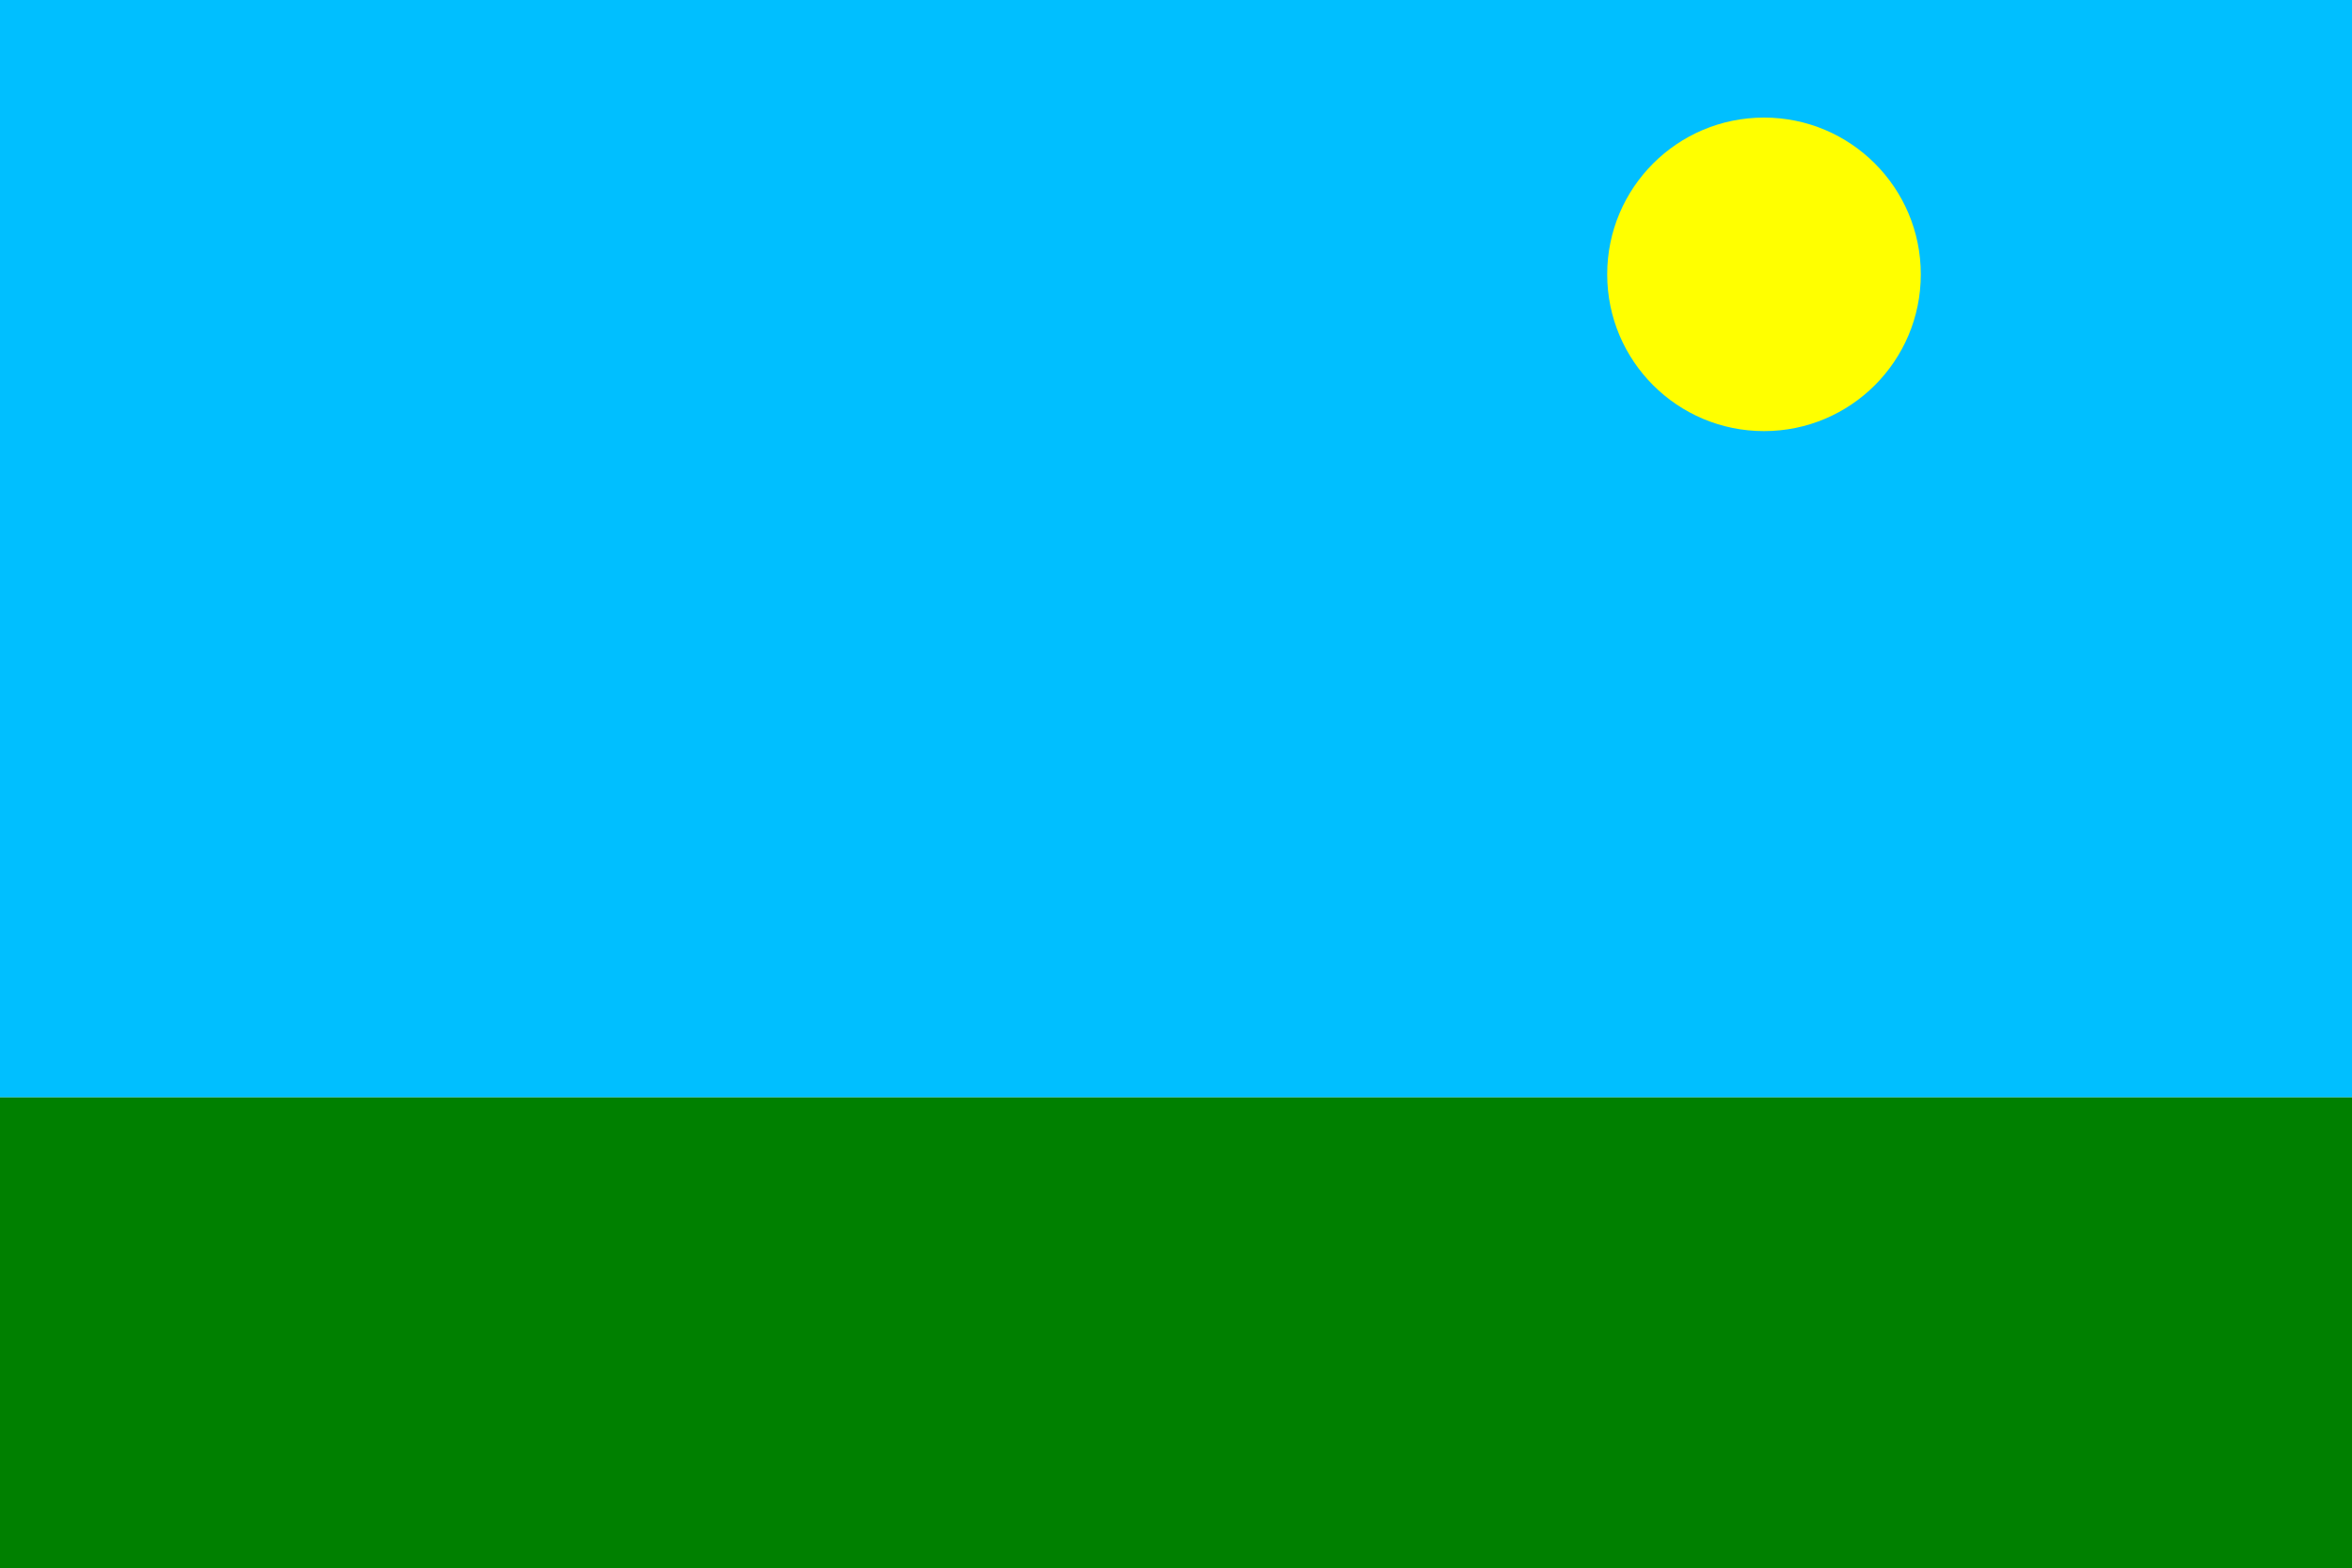
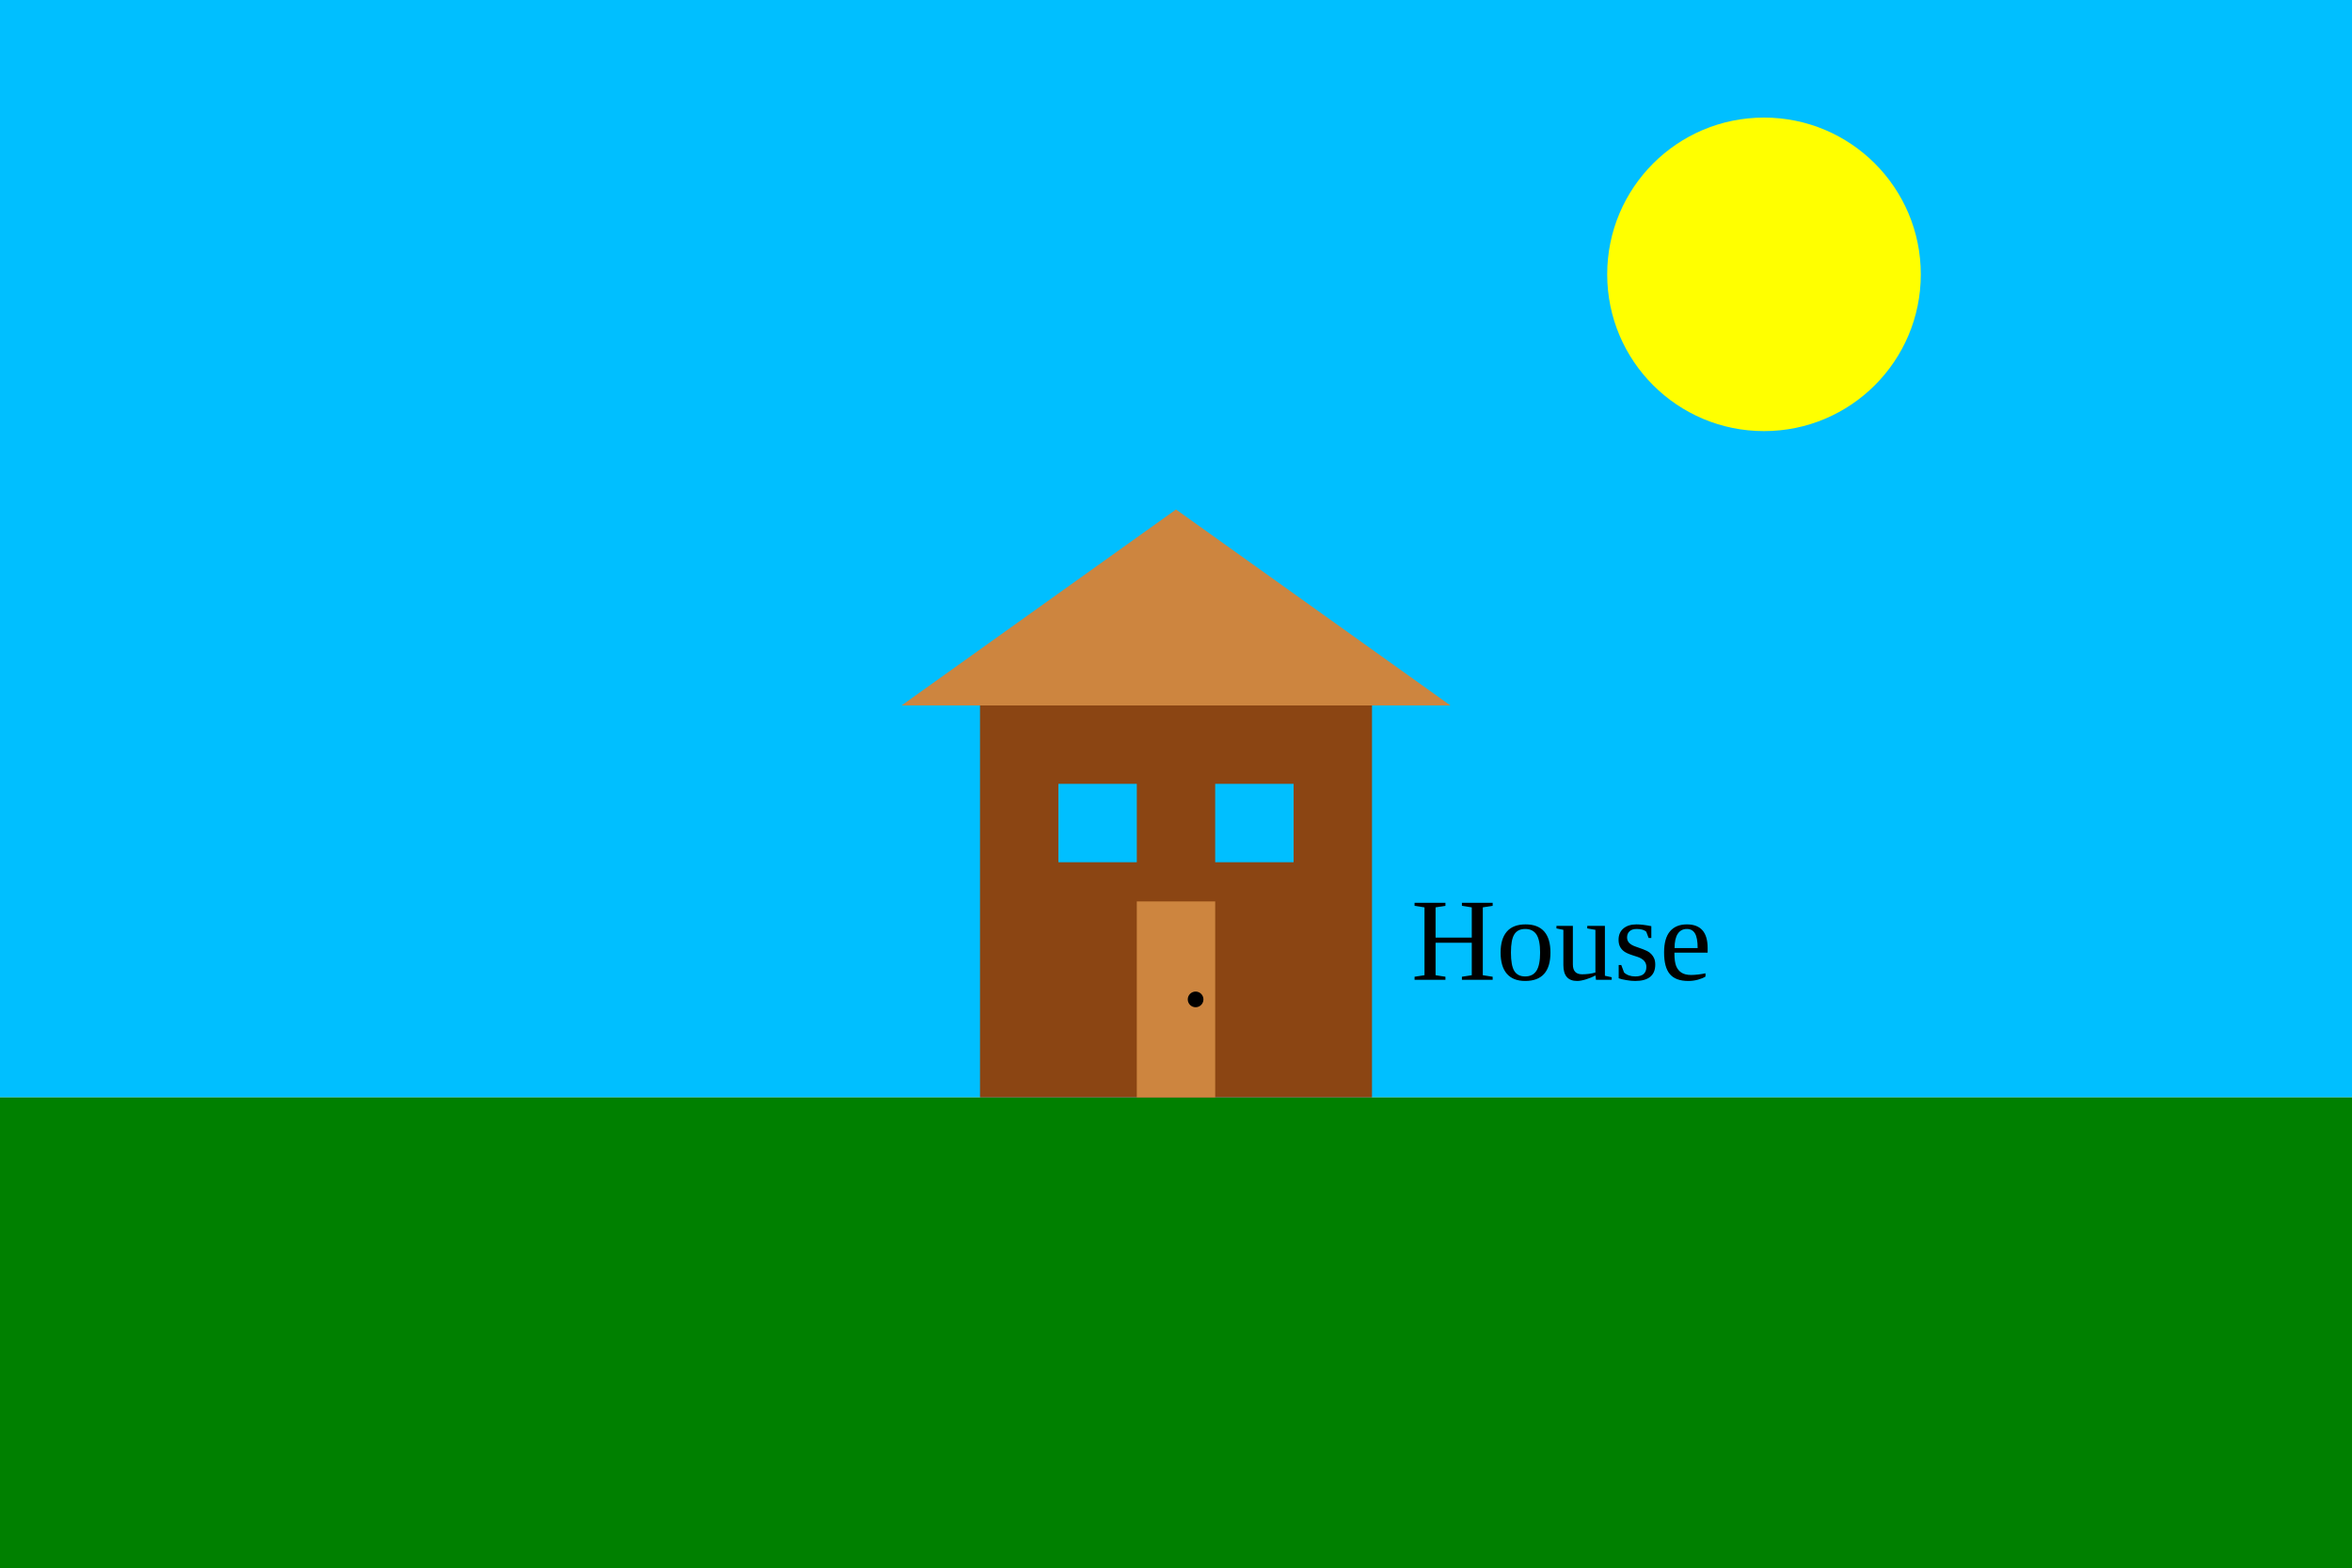
<svg xmlns="http://www.w3.org/2000/svg" width="600" height="400">
  <rect width="100%" height="70%" fill="deepskyblue" />
  <rect width="100%" height="50%" y="70%" fill="green" />
+   <g transform="translate(230,130)">
+     <polygon points="70,0 0,50 140,50" fill="peru" />
+     <rect width="100" height="100" x="20" y="50" fill="saddlebrown" />
+     <rect width="20" height="50" x="60" y="100" fill="peru" />
+     <circle cx="75" cy="125" r="2" fill="black" />
+     <rect width="20" height="20" x="40" y="70" fill="deepskyblue" />
+     <rect width="20" height="20" x="80" y="70" fill="deepskyblue" />
+     <text x="130" y="120" font-size="30" text-anchor="start" fill="black">House</text>
+   </g>
  <circle cx="450" cy="70" r="40" fill="yellow" />
</svg>
